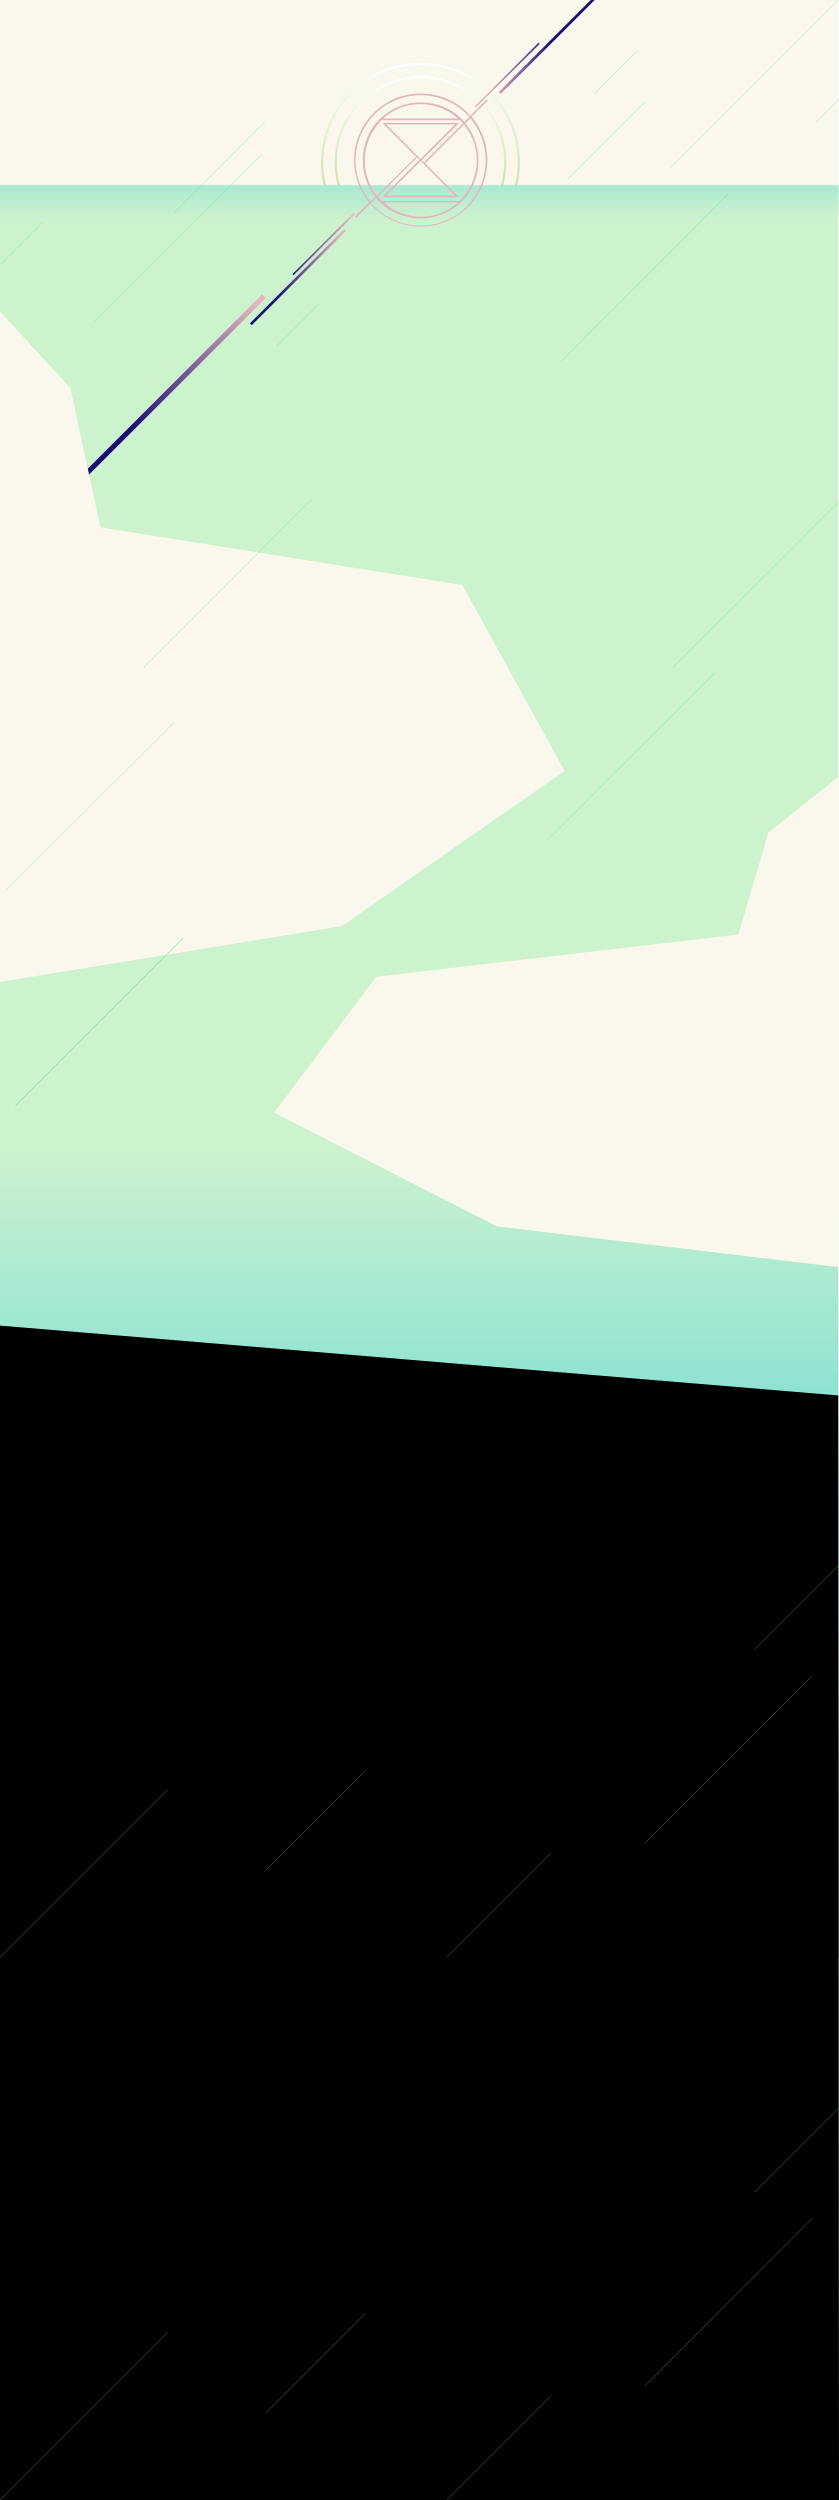
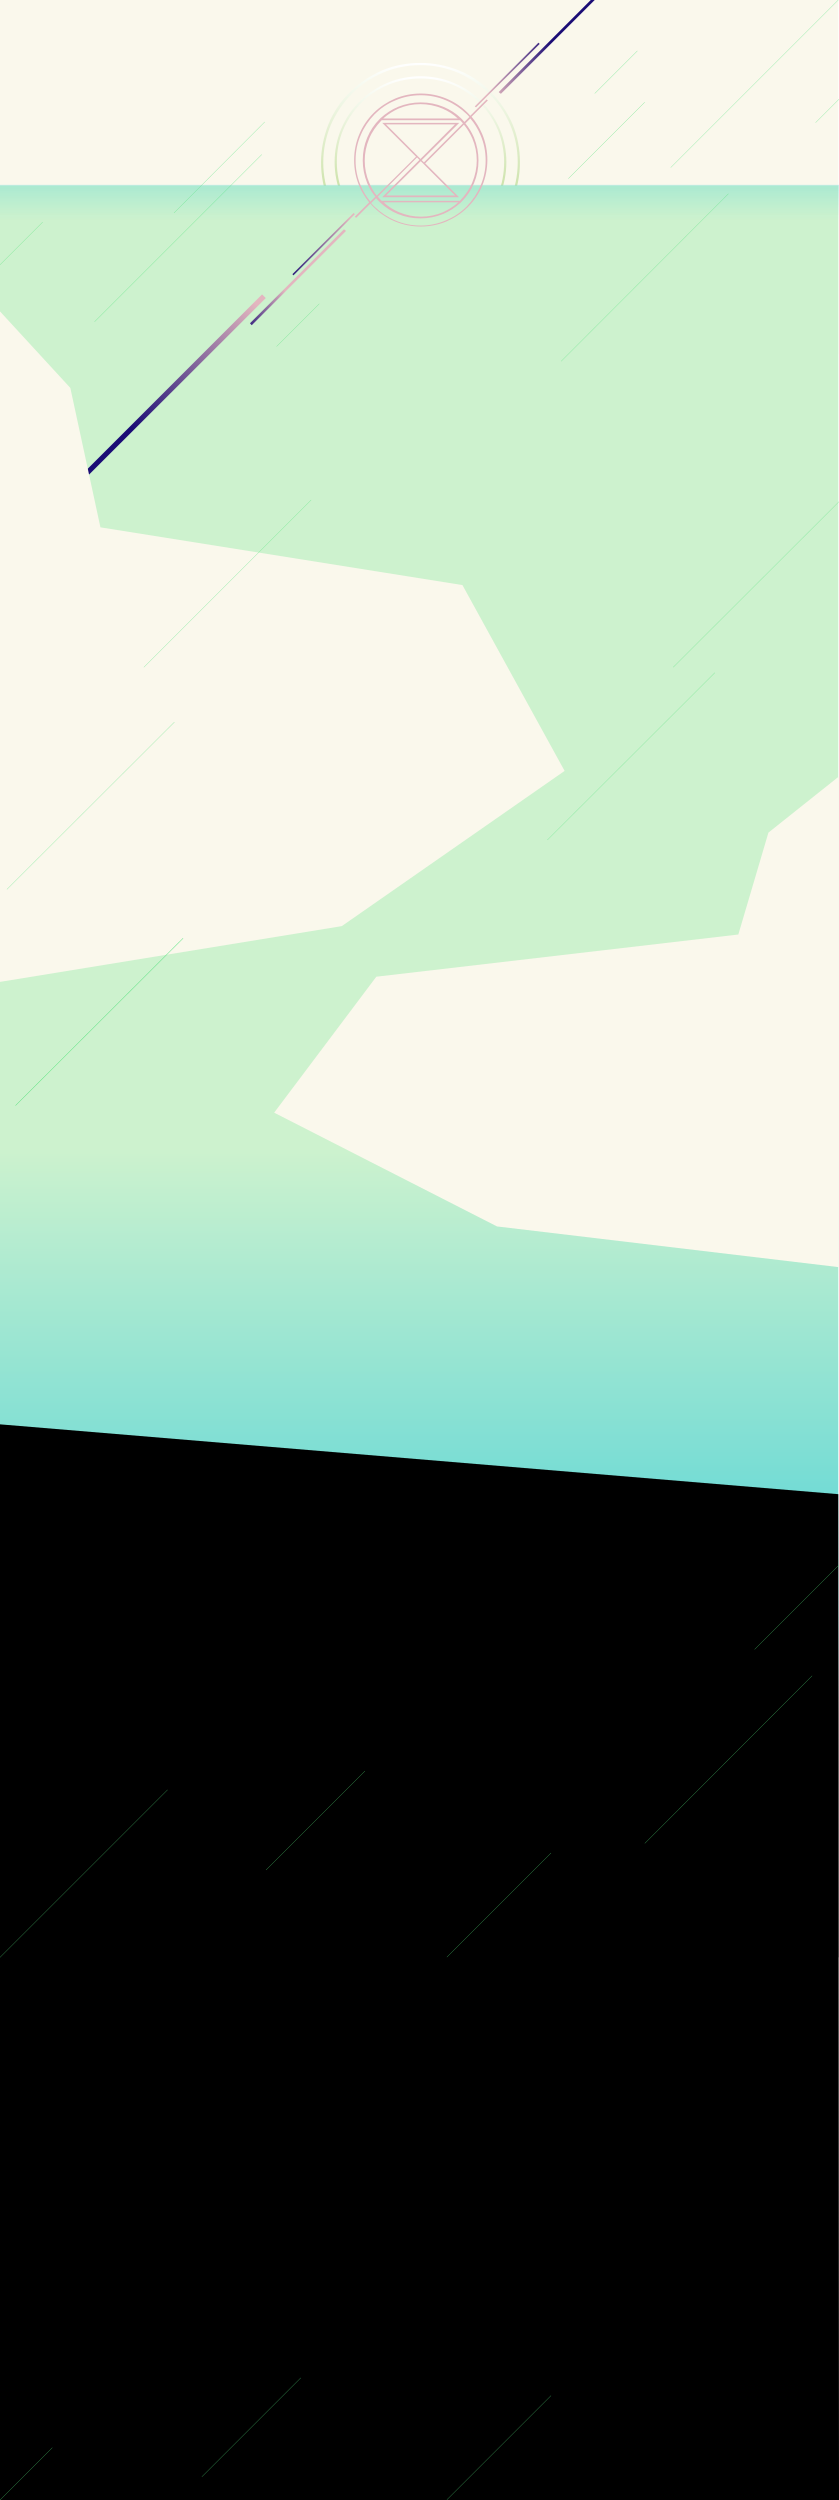
<svg xmlns="http://www.w3.org/2000/svg" version="1.1" id="Layer_1" x="0px" y="0px" viewBox="272.3 0 339.7 1013.1" enable-background="new 272.3 0 339.7 1013.1" xml:space="preserve">
  <rect x="271.7" y="0" fill="#FAF8EC" width="340.3" height="143.5" />
  <g>
    <g>
      <linearGradient id="SVGID_1_" gradientUnits="userSpaceOnUse" x1="1451.418" y1="216.828" x2="1451.418" y2="902.935" gradientTransform="matrix(0.1175 0 0 0.1175 272.2658 1.795838e-02)">
        <stop offset="0" style="stop-color:#FFFFFF" />
        <stop offset="1" style="stop-color:#B1D37C" />
      </linearGradient>
      <path fill="url(#SVGID_1_)" d="M442.7,106.1c-5.4,0-10.7-1.1-15.7-3.1c-4.8-2-9.2-4.9-12.8-8.7c-3.7-3.7-6.6-8.1-8.7-12.8    c-2.1-4.9-3.1-10.3-3.1-15.7c0-5.4,1.1-10.7,3.1-15.7c2-4.8,4.9-9.2,8.7-12.8c3.7-3.7,8.1-6.6,12.8-8.7c4.9-2.1,10.3-3.1,15.7-3.1    c5.4,0,10.7,1.1,15.7,3.1c4.8,2,9.2,4.9,12.8,8.7c3.7,3.7,6.6,8.1,8.7,12.8C482,55,483,60.3,483,65.8s-1.1,10.7-3.1,15.7    c-2,4.8-4.9,9.2-8.7,12.8c-3.7,3.7-8.1,6.6-12.8,8.7C453.4,105.1,448.2,106.1,442.7,106.1z M442.7,26.4c-5.3,0-10.5,1-15.3,3.1    c-4.7,2-8.9,4.8-12.5,8.5c-3.6,3.6-6.4,7.9-8.5,12.5c-2,4.8-3.1,10-3.1,15.3s1,10.5,3.1,15.3c2,4.7,4.8,8.9,8.5,12.5    c3.6,3.6,7.9,6.4,12.5,8.5c4.8,2,10,3.1,15.3,3.1c5.3,0,10.5-1,15.3-3.1c4.7-2,8.9-4.8,12.5-8.5c3.6-3.6,6.4-7.9,8.5-12.5    c2-4.8,3.1-10,3.1-15.3c0-5.3-1-10.5-3.1-15.3c-2-4.7-4.8-8.9-8.5-12.5c-3.6-3.6-7.9-6.4-12.5-8.5    C453.2,27.5,448.1,26.4,442.7,26.4z" />
    </g>
    <g>
      <linearGradient id="SVGID_2_" gradientUnits="userSpaceOnUse" x1="1451.418" y1="263.998" x2="1451.418" y2="856.598" gradientTransform="matrix(0.1175 0 0 0.1175 272.2658 1.795838e-02)">
        <stop offset="0" style="stop-color:#FFFFFF" />
        <stop offset="1" style="stop-color:#B1D37C" />
      </linearGradient>
      <path fill="url(#SVGID_2_)" d="M442.7,100.5c-4.7,0-9.3-0.9-13.5-2.7c-4.1-1.7-7.9-4.2-11.1-7.5c-3.2-3.2-5.7-7-7.5-11.1    c-1.8-4.3-2.7-8.9-2.7-13.5c0-4.7,0.9-9.3,2.7-13.5c1.7-4.1,4.2-7.9,7.5-11.1c3.2-3.2,7-5.7,11.1-7.5c4.3-1.8,8.9-2.7,13.5-2.7    s9.3,0.9,13.5,2.7c4.1,1.7,7.9,4.2,11.1,7.5c3.2,3.2,5.7,7,7.5,11.1c1.8,4.3,2.7,8.9,2.7,13.5c0,4.7-0.9,9.3-2.7,13.5    c-1.7,4.1-4.2,7.9-7.5,11.1c-3.2,3.2-7,5.7-11.1,7.5C452,99.6,447.5,100.5,442.7,100.5z M442.7,31.8c-4.5,0-9.1,0.9-13.2,2.6    c-4,1.7-7.7,4.1-10.8,7.3c-3.1,3.1-5.5,6.7-7.3,10.8c-1.8,4.2-2.6,8.7-2.6,13.2s0.9,9.1,2.6,13.2c1.7,4,4.1,7.7,7.3,10.8    c3.1,3.1,6.7,5.5,10.8,7.3c4.2,1.8,8.7,2.6,13.2,2.6c4.5,0,9.1-0.9,13.2-2.6c4-1.7,7.7-4.1,10.8-7.3c3.1-3.1,5.5-6.7,7.3-10.8    c1.8-4.2,2.6-8.7,2.6-13.2s-0.9-9.1-2.6-13.2c-1.7-4-4.1-7.7-7.3-10.8c-3.1-3.1-6.7-5.5-10.8-7.3    C451.8,32.7,447.3,31.8,442.7,31.8z" />
    </g>
  </g>
  <linearGradient id="SVGID_3_" gradientUnits="userSpaceOnUse" x1="1446.319" y1="6752.774" x2="1446.319" y2="640.424" gradientTransform="matrix(0.1175 0 0 0.1175 272.2658 1.795838e-02)">
    <stop offset="0.138" style="stop-color:#000000" />
    <stop offset="0.195" style="stop-color:#53D3D7" />
    <stop offset="0.23" style="stop-color:#65D8D6" />
    <stop offset="0.457" style="stop-color:#CDF2CE" />
  </linearGradient>
  <rect x="272.3" y="75.2" fill="url(#SVGID_3_)" width="339.7" height="718" />
  <linearGradient id="SVGID_4_" gradientUnits="userSpaceOnUse" x1="1451.418" y1="3.166" x2="1451.418" y2="-637.41" gradientTransform="matrix(-0.1175 0 0 -0.1175 613.2334 75.2243)">
    <stop offset="0" style="stop-color:#53D3D7" />
    <stop offset="0.192" style="stop-color:#65D8D6;stop-opacity:0" />
  </linearGradient>
  <rect x="272.3" y="74.9" opacity="0.3" fill="url(#SVGID_4_)" width="341" height="75.2" />
  <polygon fill="#FAF8EC" points="383.4,450.9 473.7,497 612.2,513.5 612.2,314.7 583.7,337.4 571.5,378.7 424.8,395.8 " />
  <g>
    <radialGradient id="SVGID_5_" cx="-31781.244" cy="7715.178" r="6983.369" gradientTransform="matrix(1.062870e-02 0 0 -1.062870e-02 781.0546 146.0471)" gradientUnits="userSpaceOnUse">
      <stop offset="0.507" style="stop-color:#E3B6BF" />
      <stop offset="1" style="stop-color:#1B0C75" />
    </radialGradient>
    <polygon fill="url(#SVGID_5_)" points="416.1,86.8 415.6,86.3 390.8,111.1 391.2,111.6  " />
-     <radialGradient id="SVGID_6_" cx="-32319.721" cy="7328.497" r="7057.128" gradientTransform="matrix(1.062870e-02 0 0 -1.062870e-02 781.0546 146.0471)" gradientUnits="userSpaceOnUse">
+     <radialGradient id="SVGID_6_" cx="408.777" cy="104.095" r="49.044" gradientUnits="userSpaceOnUse">
      <stop offset="0.507" style="stop-color:#E3B6BF" />
      <stop offset="1" style="stop-color:#1B0C75" />
    </radialGradient>
    <polygon fill="url(#SVGID_6_)" points="373.6,131 374.3,131.8 412.5,93.6 411.7,92.9  " />
    <radialGradient id="SVGID_7_" cx="-33216.863" cy="7063.786" r="13659.428" gradientTransform="matrix(1.062870e-02 0 0 -1.062870e-02 781.0546 146.0471)" gradientUnits="userSpaceOnUse">
      <stop offset="0.507" style="stop-color:#E3B6BF" />
      <stop offset="1" style="stop-color:#1B0C75" />
    </radialGradient>
    <polygon fill="url(#SVGID_7_)" points="305.5,195.2 380,120.8 378.5,119.3 305.5,192.3  " />
    <radialGradient id="SVGID_8_" cx="-31810.44" cy="7626.178" r="7043.343" gradientTransform="matrix(1.062870e-02 0 0 -1.062870e-02 781.0546 146.0471)" gradientUnits="userSpaceOnUse">
      <stop offset="0.507" style="stop-color:#E3B6BF" />
      <stop offset="1" style="stop-color:#1B0C75" />
    </radialGradient>
    <path fill="url(#SVGID_8_)" d="M469.5,40.3l-6.6,6.6c-0.3-0.4-0.7-0.7-1-1.1c-2.5-2.5-5.3-4.4-8.6-5.8c-3.3-1.4-6.9-2.1-10.5-2.1   s-7.2,0.7-10.5,2.1c-3.2,1.4-6.1,3.3-8.6,5.8s-4.4,5.3-5.8,8.6c-1.4,3.3-2.1,6.9-2.1,10.5c0,3.6,0.7,7.2,2.1,10.5   c1,2.4,2.4,4.6,4,6.6l-5.8,5.8l0.5,0.5l5.8-5.8c0.4,0.5,0.8,0.9,1.3,1.4c2.5,2.5,5.3,4.4,8.6,5.8c3.3,1.4,6.9,2.1,10.5,2.1   s7.2-0.7,10.5-2.1c3.2-1.4,6.1-3.3,8.6-5.8c2.5-2.5,4.4-5.3,5.8-8.6c1.4-3.3,2.1-6.9,2.1-10.5c0-3.6-0.7-7.2-2.1-10.5   c-1.1-2.5-2.5-4.9-4.3-7l6.6-6.6L469.5,40.3z M418.5,75.3c-1.4-3.2-2.1-6.6-2.1-10.3s0.7-7.1,2.1-10.3c1.3-3.1,3.2-5.9,5.6-8.4   c2.4-2.4,5.2-4.3,8.4-5.6c3.2-1.4,6.6-2.1,10.3-2.1c3.6,0,7.1,0.7,10.3,2.1c3.1,1.3,5.9,3.2,8.4,5.6c0.3,0.3,0.7,0.7,1,1.1l-2,2   c-0.3-0.4-0.7-0.7-1-1.1c-0.1-0.1-0.3-0.3-0.4-0.4l0,0l0,0c-2-1.9-4.4-3.5-7.1-4.6c-2.9-1.2-5.9-1.8-9.2-1.8   c-3.2,0-6.2,0.6-9.2,1.8c-2.6,1.1-4.9,2.6-7.1,4.6l0,0l0,0c-0.1,0.1-0.3,0.3-0.4,0.4c-2.1,2.1-3.8,4.6-5,7.5   c-1.2,2.9-1.8,5.9-1.8,9.2c0,3.1,0.6,6.2,1.8,9.2c0.8,2,1.9,3.8,3.3,5.5l-2,2C420.8,79.8,419.5,77.6,418.5,75.3z M426.9,81.3   c-0.1-0.1-0.2-0.2-0.2-0.2c-0.4-0.4-0.9-0.9-1.3-1.4l15.9-15.9l1,1l-15.1,15.1h31.1l-13.7-13.7l15.7-15.7c1.4,1.7,2.5,3.6,3.4,5.6   c1.2,2.8,1.8,5.8,1.8,8.9c0,3-0.6,6-1.8,8.9c-1.1,2.7-2.8,5.1-4.9,7.3c-0.1,0.1-0.2,0.2-0.2,0.2H426.9L426.9,81.3z M458,82   c-1.9,1.7-4,3-6.2,4c-2.8,1.2-5.8,1.8-8.9,1.8s-6-0.6-8.9-1.8c-2.3-1-4.4-2.3-6.2-4H458z M458.7,48.7c0.1,0.1,0.2,0.2,0.2,0.2   c0.3,0.3,0.7,0.7,1,1.1l-15.8,15.8l-0.9-0.9l15.2-15.1h-31.2l13.7,13.7L425,79.3c-1.3-1.6-2.3-3.4-3.1-5.3   c-1.2-2.8-1.8-5.8-1.8-8.9s0.6-6,1.8-8.9c1.1-2.7,2.8-5.1,4.9-7.3c0.1-0.1,0.2-0.2,0.2-0.2L458.7,48.7L458.7,48.7z M427.6,48   c1.9-1.7,4-3,6.2-4c2.8-1.2,5.8-1.8,8.9-1.8c3,0,6,0.6,8.9,1.8c2.3,1,4.4,2.3,6.2,4H427.6z M456.7,79.2h-27.9l14-13.9L456.7,79.2z    M428.7,50.4h28l-14,14L428.7,50.4z M467,54.7c1.4,3.2,2.1,6.6,2.1,10.3s-0.7,7.1-2.1,10.3c-1.3,3.1-3.2,5.9-5.6,8.4   c-2.4,2.4-5.2,4.3-8.4,5.6c-3.2,1.4-6.6,2.1-10.3,2.1c-3.6,0-7.1-0.7-10.3-2.1c-3.1-1.3-5.9-3.2-8.4-5.6c-0.4-0.4-0.9-0.9-1.3-1.4   l2-2c0.4,0.5,0.8,0.9,1.3,1.4c0.1,0.1,0.3,0.3,0.4,0.4l0,0l0,0c2,1.9,4.4,3.5,7.1,4.6c2.9,1.2,5.9,1.8,9.2,1.8   c3.2,0,6.2-0.6,9.2-1.8c2.6-1.1,4.9-2.6,7.1-4.6l0,0l0,0c0.1-0.1,0.3-0.3,0.4-0.4c2.1-2.1,3.8-4.6,5-7.5c1.2-2.9,1.8-5.9,1.8-9.2   c0-3.1-0.6-6.2-1.8-9.2c-0.9-2.1-2.1-4.1-3.5-5.8l2-2C464.6,50,466,52.3,467,54.7z" />
    <radialGradient id="SVGID_9_" cx="-31812.81" cy="7685.285" r="6983.427" gradientTransform="matrix(1.062870e-02 0 0 -1.062870e-02 781.0546 146.0471)" gradientUnits="userSpaceOnUse">
      <stop offset="0.507" style="stop-color:#E3B6BF" />
      <stop offset="1" style="stop-color:#1B0C75" />
    </radialGradient>
    <path fill="url(#SVGID_9_)" d="M491,17.8l-0.5-0.5l-25.8,25.8c0.2,0.2,0.3,0.3,0.5,0.4L491,17.8z" />
    <radialGradient id="SVGID_10_" cx="-31512.025" cy="7911.043" r="6289.472" gradientTransform="matrix(1.062870e-02 0 0 -1.062870e-02 781.0546 146.0471)" gradientUnits="userSpaceOnUse">
      <stop offset="0.507" style="stop-color:#E3B6BF" />
      <stop offset="1" style="stop-color:#1B0C75" />
    </radialGradient>
    <path fill="url(#SVGID_10_)" d="M511.7,0l-37.3,37.3c0.3,0.3,0.5,0.5,0.9,0.7l38-38H511.7z" />
  </g>
-   <polygon points="612.3,1013.1 272.3,1013.1 272.3,537.2 612,565.5 " />
+   <polygon points="612.3,1013.1 272.3,1013.1 272.3,577.2 612,605.5 " />
  <line fill="none" stroke="#53E27C" stroke-width="0.1" stroke-miterlimit="10" x1="544.1" y1="67.9" x2="612" y2="0" />
  <line fill="none" stroke="#53E27C" stroke-width="0.1" stroke-miterlimit="10" x1="342.8" y1="86.3" x2="379.6" y2="49.4" />
  <line fill="none" stroke="#53E27C" stroke-width="0.1" stroke-miterlimit="10" x1="502.6" y1="72.4" x2="533.6" y2="41.4" />
  <line fill="none" stroke="#53E27C" stroke-width="0.1" stroke-miterlimit="10" x1="602.8" y1="49.7" x2="614.2" y2="38.3" />
  <line fill="none" stroke="#53E27C" stroke-width="0.1" stroke-miterlimit="10" x1="272.3" y1="107.3" x2="289.6" y2="90" />
  <line fill="none" stroke="#53E27C" stroke-width="0.1" stroke-miterlimit="10" x1="513.3" y1="37.9" x2="530.6" y2="20.6" />
  <line fill="none" stroke="#53E27C" stroke-width="0.1" stroke-miterlimit="10" x1="384.4" y1="140.4" x2="401.7" y2="123.1" />
  <g>
    <line fill="none" stroke="#53E27C" stroke-width="0.1" stroke-miterlimit="10" x1="310.6" y1="130.4" x2="378.4" y2="62.6" />
  </g>
  <polygon fill="#FAF8EC" points="501.1,312.4 410.8,375.3 272.3,397.9 272.3,126.2 300.8,157.2 313,213.7 459.7,237.1 " />
  <g>
    <line fill="none" stroke="#53E27C" stroke-width="0.1" stroke-miterlimit="10" x1="330.6" y1="270.4" x2="398.4" y2="202.6" />
  </g>
  <g>
    <line fill="none" stroke="#53E27C" stroke-width="0.1" stroke-miterlimit="10" x1="545.1" y1="270.4" x2="613" y2="202.6" />
  </g>
  <g>
    <line fill="none" stroke="#53E27C" stroke-width="0.1" stroke-miterlimit="10" x1="275.1" y1="360.4" x2="343" y2="292.6" />
  </g>
  <g>
    <line fill="none" stroke="#53E27C" stroke-width="0.1" stroke-miterlimit="10" x1="494.1" y1="340.4" x2="562" y2="272.6" />
  </g>
  <g>
    <line fill="none" stroke="#53E27C" stroke-width="0.1" stroke-miterlimit="10" x1="499.7" y1="146.4" x2="567.5" y2="78.5" />
  </g>
  <g>
    <line fill="none" stroke="#53E27C" stroke-width="0.1" stroke-miterlimit="10" x1="278.6" y1="448" x2="346.5" y2="380.2" />
    <line fill="none" stroke="#53E27C" stroke-width="0.1" stroke-miterlimit="10" x1="278.6" y1="448" x2="346.5" y2="380.2" />
  </g>
  <g>
    <line fill="none" stroke="#53E27C" stroke-width="0.1" stroke-miterlimit="10" x1="272.3" y1="793.2" x2="340.2" y2="725.3" />
    <line fill="none" stroke="#53E27C" stroke-width="0.1" stroke-miterlimit="10" x1="380.1" y1="757.8" x2="420.2" y2="717.7" />
  </g>
  <g>
    <path fill="none" stroke="#53E27C" stroke-width="0.1" stroke-miterlimit="10" d="M453.4,793.1" />
    <path fill="none" stroke="#53E27C" stroke-width="0.1" stroke-miterlimit="10" d="M613.5,633" />
    <line fill="none" stroke="#53E27C" stroke-width="0.1" stroke-miterlimit="10" x1="495.6" y1="750.9" x2="453.4" y2="793.1" />
    <line fill="none" stroke="#53E27C" stroke-width="0.1" stroke-miterlimit="10" x1="613.5" y1="633" x2="578.1" y2="668.4" />
  </g>
  <g>
    <line fill="none" stroke="#53E27C" stroke-width="0.1" stroke-miterlimit="10" x1="601.4" y1="679.1" x2="533.6" y2="747" />
  </g>
  <g>
-     <line fill="none" stroke="#53E27C" stroke-width="0.1" stroke-miterlimit="10" x1="272.3" y1="1013.1" x2="340.2" y2="945.2" />
-     <line fill="none" stroke="#53E27C" stroke-width="0.1" stroke-miterlimit="10" x1="380.1" y1="977.7" x2="420.2" y2="937.6" />
+     <line fill="none" stroke="#53E27C" stroke-width="0.1" stroke-miterlimit="10" x1="272.3" y1="1013.1" x2="293.5" y2="991.9" />
+     <line fill="none" stroke="#53E27C" stroke-width="0.1" stroke-miterlimit="10" x1="354.1" y1="1003.7" x2="394.2" y2="963.6" />
  </g>
  <g>
    <path fill="none" stroke="#53E27C" stroke-width="0.1" stroke-miterlimit="10" d="M453.4,1013" />
    <path fill="none" stroke="#53E27C" stroke-width="0.1" stroke-miterlimit="10" d="M613.5,852.9" />
    <line fill="none" stroke="#53E27C" stroke-width="0.1" stroke-miterlimit="10" x1="495.6" y1="970.8" x2="453.4" y2="1013" />
-     <line fill="none" stroke="#53E27C" stroke-width="0.1" stroke-miterlimit="10" x1="613.5" y1="852.9" x2="578.1" y2="888.3" />
-   </g>
-   <g>
-     <line fill="none" stroke="#53E27C" stroke-width="0.1" stroke-miterlimit="10" x1="601.4" y1="899" x2="533.6" y2="966.9" />
  </g>
</svg>
